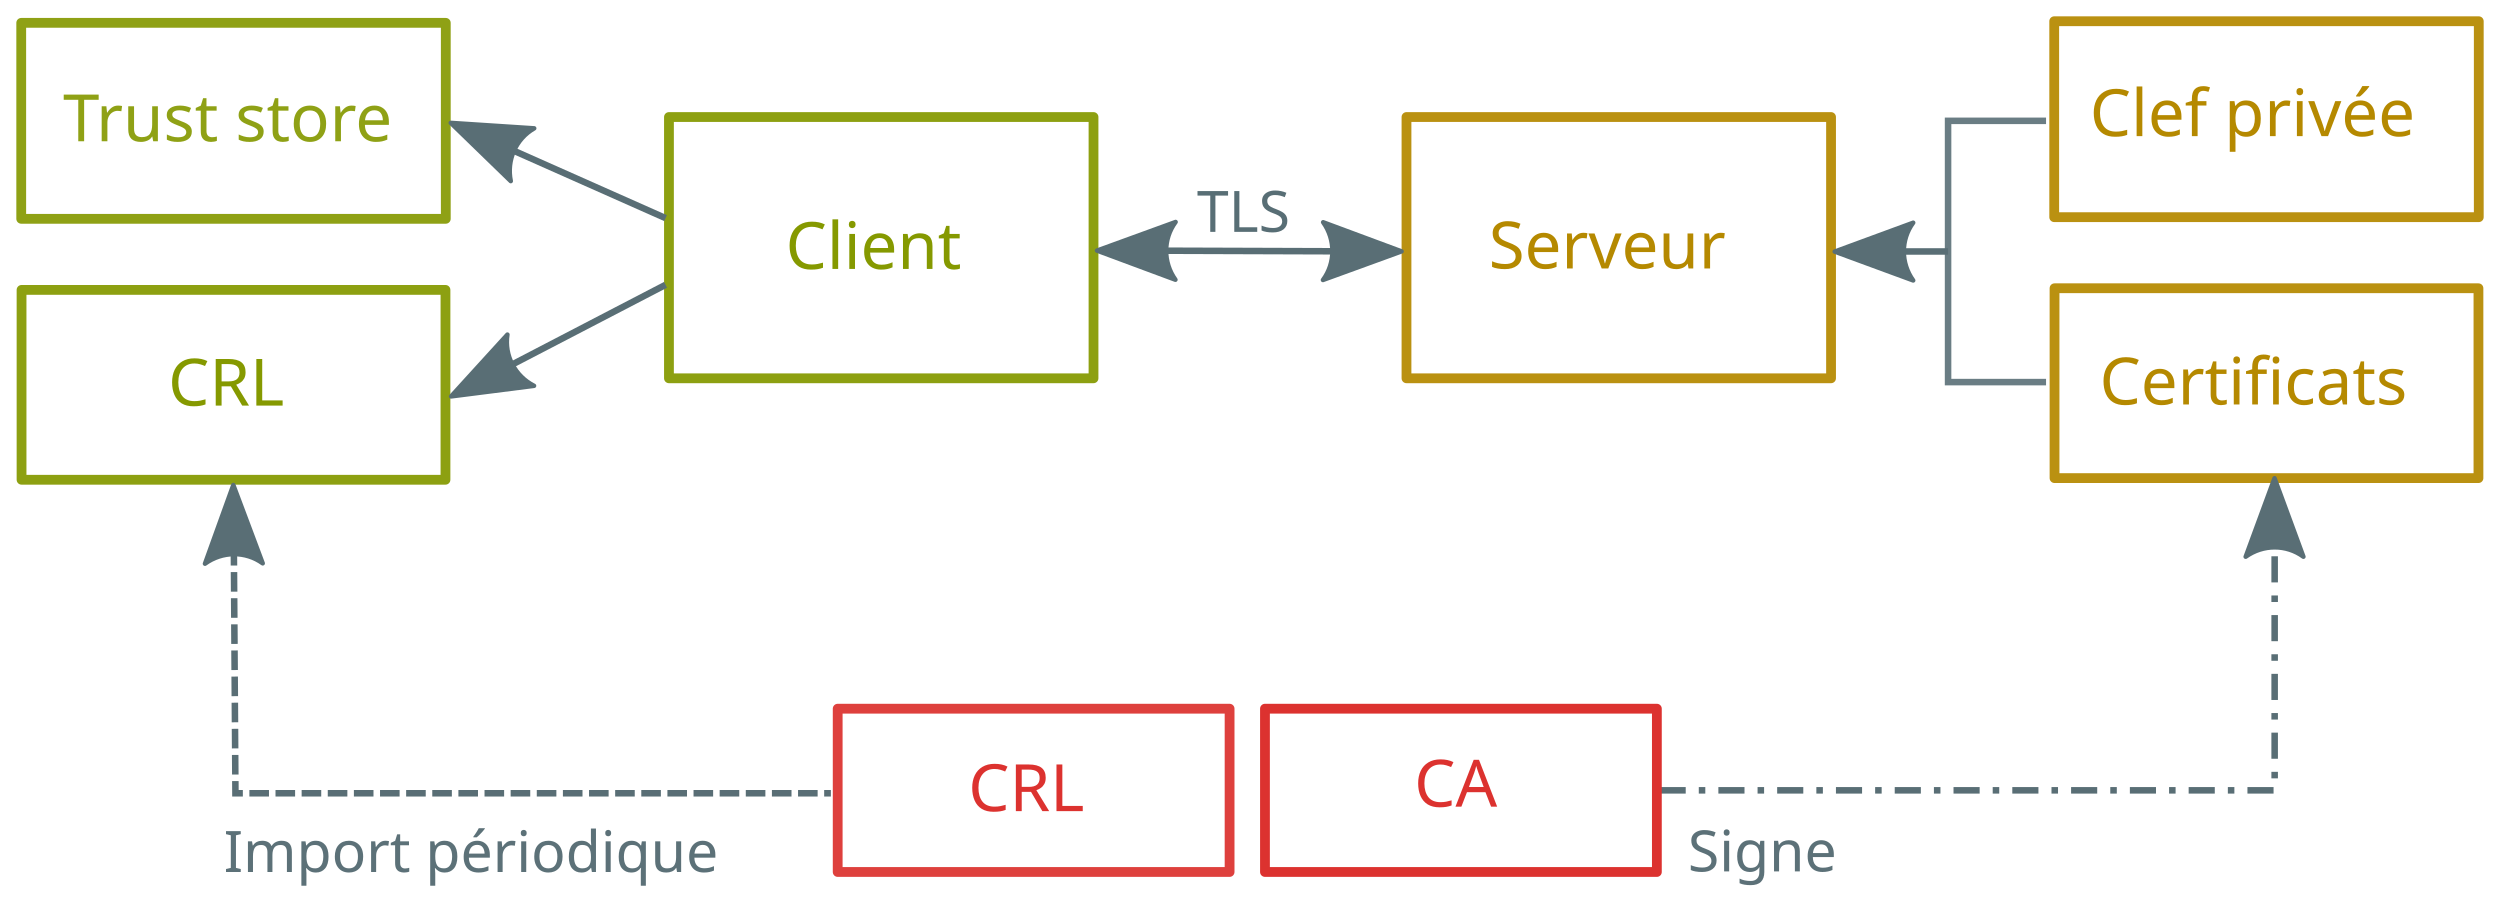
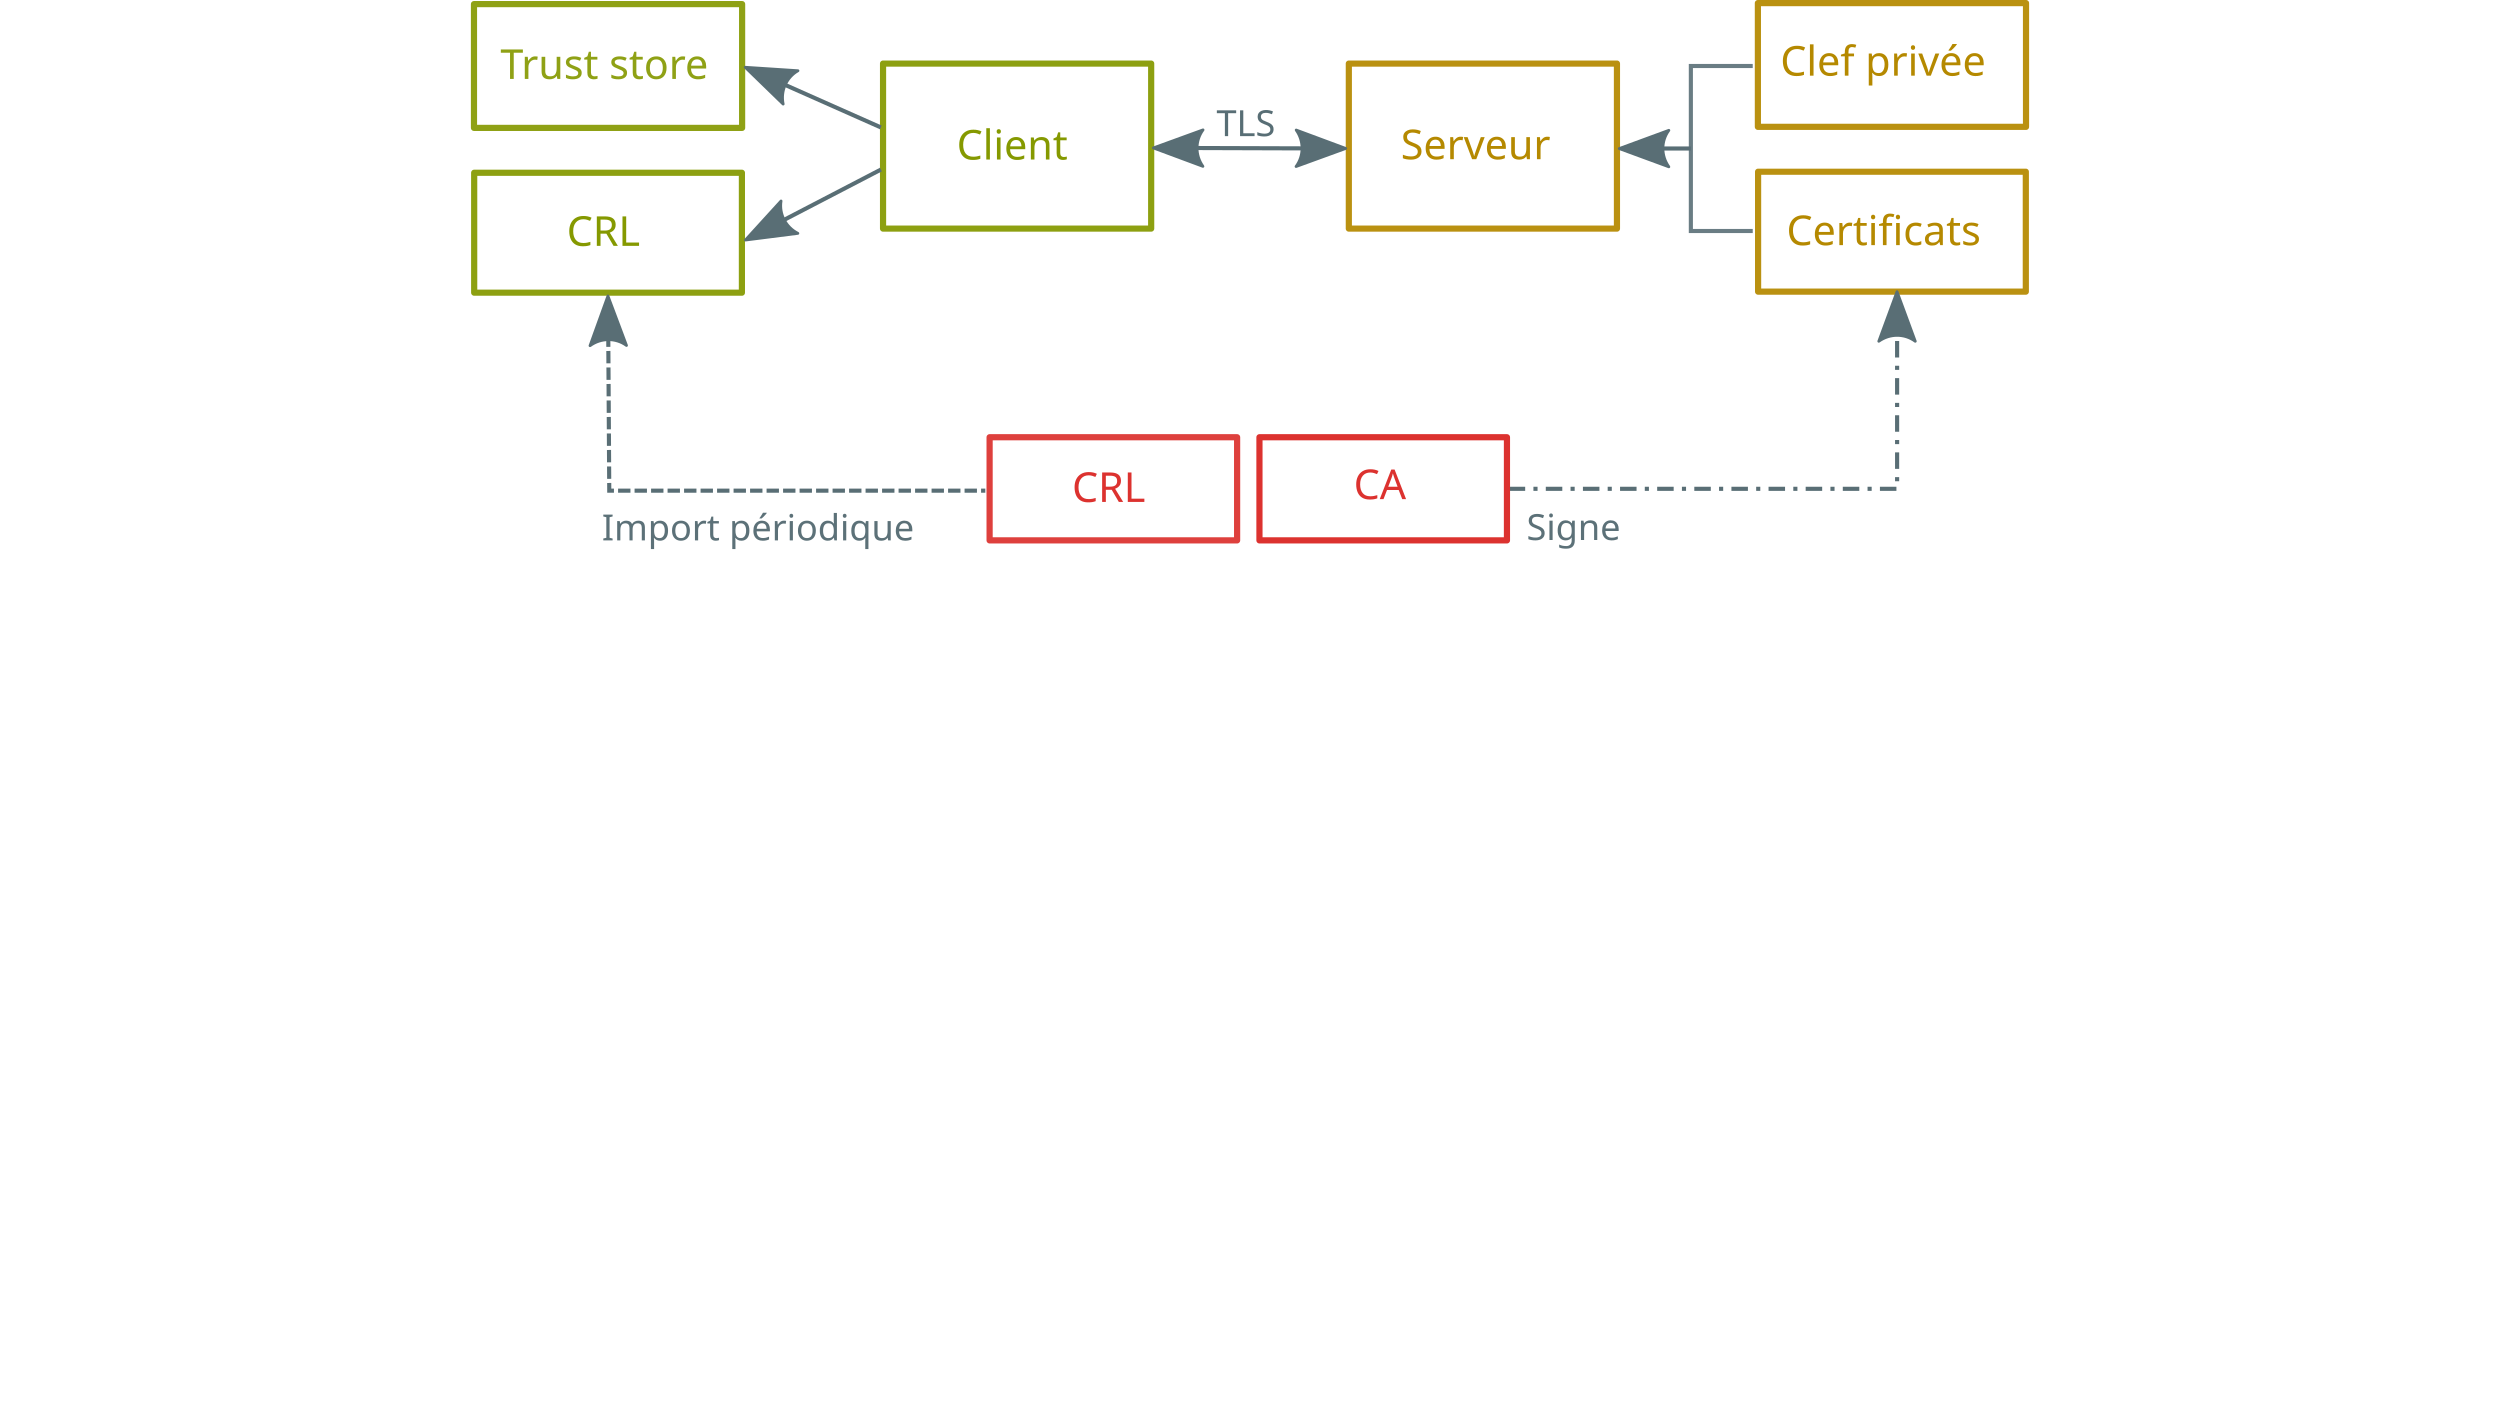
- <svg xmlns="http://www.w3.org/2000/svg" width="765.5" height="275.64" id="svg3413" version="1.1" viewBox="0 0 765.5 275.64">
+ <svg xmlns="http://www.w3.org/2000/svg" width="1600" height="900" id="svg3413" version="1.1" viewBox="0 0 1600 900">
  <defs id="defs3415">
    <marker orient="auto" refY="0" refX="0" id="marker6250" style="overflow:visible">
      <path id="path6252" style="fill:#596e75;fill-opacity:1;fill-rule:evenodd;stroke:#596e75;stroke-width:0.625;stroke-linejoin:round;stroke-opacity:1" d="M 8.719,4.034 -2.207,0.016 8.719,-4.002 c -1.745,2.372 -1.735,5.617 -6e-7,8.035 z" transform="matrix(-1.1,0,0,-1.1,-1.1,0)" />
    </marker>
    <marker orient="auto" refY="0" refX="0" id="marker6150" style="overflow:visible">
      <path id="path6152" style="fill:#596e75;fill-opacity:1;fill-rule:evenodd;stroke:#596e75;stroke-width:0.625;stroke-linejoin:round;stroke-opacity:1" d="M 8.719,4.034 -2.207,0.016 8.719,-4.002 c -1.745,2.372 -1.735,5.617 -6e-7,8.035 z" transform="matrix(1.1,0,0,1.1,1.1,0)" />
    </marker>
    <marker style="overflow:visible" id="marker6050" refX="0" refY="0" orient="auto">
      <path transform="matrix(1.1,0,0,1.1,1.1,0)" d="M 8.719,4.034 -2.207,0.016 8.719,-4.002 c -1.745,2.372 -1.735,5.617 -6e-7,8.035 z" style="fill:#596e75;fill-opacity:1;fill-rule:evenodd;stroke:#596e75;stroke-width:0.625;stroke-linejoin:round;stroke-opacity:1" id="path6052" />
    </marker>
    <marker orient="auto" refY="0" refX="0" id="marker5944" style="overflow:visible">
      <path id="path5946" style="fill:#596e75;fill-opacity:1;fill-rule:evenodd;stroke:#596e75;stroke-width:0.625;stroke-linejoin:round;stroke-opacity:1" d="M 8.719,4.034 -2.207,0.016 8.719,-4.002 c -1.745,2.372 -1.735,5.617 -6e-7,8.035 z" transform="matrix(1.1,0,0,1.1,1.1,0)" />
    </marker>
    <marker style="overflow:visible" id="marker5456" refX="0" refY="0" orient="auto">
      <path transform="matrix(1.1,0,0,1.1,1.1,0)" d="M 8.719,4.034 -2.207,0.016 8.719,-4.002 c -1.745,2.372 -1.735,5.617 -6e-7,8.035 z" style="fill:#596e75;fill-opacity:1;fill-rule:evenodd;stroke:#596e75;stroke-width:0.625;stroke-linejoin:round;stroke-opacity:1" id="path5458" />
    </marker>
    <marker orient="auto" refY="0" refX="0" id="marker5228" style="overflow:visible">
      <path id="path5230" style="fill:#596e75;fill-opacity:1;fill-rule:evenodd;stroke:#596e75;stroke-width:0.625;stroke-linejoin:round;stroke-opacity:1" d="M 8.719,4.034 -2.207,0.016 8.719,-4.002 c -1.745,2.372 -1.735,5.617 -6e-7,8.035 z" transform="matrix(1.1,0,0,1.1,1.1,0)" />
    </marker>
    <marker orient="auto" refY="0" refX="0" id="marker5158" style="overflow:visible">
      <path id="path5160" style="fill:#000000;fill-opacity:1;fill-rule:evenodd;stroke:#000000;stroke-width:0.625;stroke-linejoin:round;stroke-opacity:1" d="M 8.719,4.034 -2.207,0.016 8.719,-4.002 c -1.745,2.372 -1.735,5.617 -6e-7,8.035 z" transform="matrix(1.1,0,0,1.1,1.1,0)" />
    </marker>
    <marker orient="auto" refY="0" refX="0" id="TriangleInL" style="overflow:visible">
      <path id="path4823" d="m 5.77,0 -8.65,5 0,-10 8.65,5 z" style="fill:#000000;fill-opacity:1;fill-rule:evenodd;stroke:#000000;stroke-width:1pt;stroke-opacity:1" transform="scale(-0.8,-0.8)" />
    </marker>
    <marker orient="auto" refY="0" refX="0" id="Arrow2Lstart" style="overflow:visible">
      <path id="path4708" style="fill:#000000;fill-opacity:1;fill-rule:evenodd;stroke:#000000;stroke-width:0.625;stroke-linejoin:round;stroke-opacity:1" d="M 8.719,4.034 -2.207,0.016 8.719,-4.002 c -1.745,2.372 -1.735,5.617 -6e-7,8.035 z" transform="matrix(1.1,0,0,1.1,1.1,0)" />
    </marker>
    <marker orient="auto" refY="0" refX="0" id="Arrow1Sstart" style="overflow:visible">
      <path id="path4702" d="M 0,0 5,-5 -12.5,0 5,5 0,0 Z" style="fill:#000000;fill-opacity:1;fill-rule:evenodd;stroke:#000000;stroke-width:1pt;stroke-opacity:1" transform="matrix(0.2,0,0,0.2,1.2,0)" />
    </marker>
    <marker orient="auto" refY="0" refX="0" id="Arrow1Lstart" style="overflow:visible">
      <path id="path4690" d="M 0,0 5,-5 -12.5,0 5,5 0,0 Z" style="fill:#000000;fill-opacity:1;fill-rule:evenodd;stroke:#000000;stroke-width:1pt;stroke-opacity:1" transform="matrix(0.8,0,0,0.8,10,0)" />
    </marker>
    <marker style="overflow:visible" id="marker5111" refX="0" refY="0" orient="auto">
      <path transform="matrix(-1.1,0,0,-1.1,-1.1,0)" d="M 8.719,4.034 -2.207,0.016 8.719,-4.002 c -1.745,2.372 -1.735,5.617 -6e-7,8.035 z" style="fill:#596e75;fill-opacity:1;fill-rule:evenodd;stroke:#596e75;stroke-width:0.625;stroke-linejoin:round;stroke-opacity:1" id="path5113" />
    </marker>
    <marker style="overflow:visible" id="marker4965" refX="0" refY="0" orient="auto">
      <path transform="matrix(-1.1,0,0,-1.1,-1.1,0)" d="M 8.719,4.034 -2.207,0.016 8.719,-4.002 c -1.745,2.372 -1.735,5.617 -6e-7,8.035 z" style="fill:#586e75;fill-opacity:1;fill-rule:evenodd;stroke:#586e75;stroke-width:0.625;stroke-linejoin:round;stroke-opacity:1" id="path4967" />
    </marker>
    <marker orient="auto" refY="0" refX="0" id="marker5035" style="overflow:visible">
      <path id="path5037" style="fill:#586e75;fill-opacity:1;fill-rule:evenodd;stroke:#586e75;stroke-width:0.625;stroke-linejoin:round;stroke-opacity:1" d="M 8.719,4.034 -2.207,0.016 8.719,-4.002 c -1.745,2.372 -1.735,5.617 -6e-7,8.035 z" transform="matrix(-1.1,0,0,-1.1,-1.1,0)" />
    </marker>
  </defs>
-   <g id="layer1" transform="translate(-3.5,-23)" style="display:inline">
-     <rect style="opacity:0.93;fill:none;fill-opacity:1;fill-rule:evenodd;stroke:#b58900;stroke-width:3;stroke-linecap:round;stroke-linejoin:round;stroke-miterlimit:4;stroke-dasharray:none;stroke-dashoffset:0;stroke-opacity:1" id="rect3444-6" width="130" height="60" x="-762.5" y="29.5" transform="scale(-1,1)" />
-     <rect style="opacity:0.93;fill:none;fill-opacity:1;fill-rule:evenodd;stroke:#b58900;stroke-width:3;stroke-linecap:round;stroke-linejoin:round;stroke-miterlimit:4;stroke-dasharray:none;stroke-dashoffset:0;stroke-opacity:1" id="rect3446-7" width="129.803" height="58.136" x="-762.401" y="111.265" transform="scale(-1,1)" />
-     <g id="g4679">
+   <g id="layer1" transform="translate(-3.5,601.3599)" style="display:inline">
+     <rect style="opacity:0.93;fill:none;fill-opacity:1;fill-rule:evenodd;stroke:#b58900;stroke-width:3.96;stroke-linecap:round;stroke-linejoin:round;stroke-miterlimit:4;stroke-dasharray:none;stroke-dashoffset:0;stroke-opacity:1" id="rect3444-6" width="171.6" height="79.2" x="-1300.15" y="-599.38" transform="scale(-1,1)" />
+     <rect style="opacity:0.93;fill:none;fill-opacity:1;fill-rule:evenodd;stroke:#b58900;stroke-width:3.96;stroke-linecap:round;stroke-linejoin:round;stroke-miterlimit:4;stroke-dasharray:none;stroke-dashoffset:0;stroke-opacity:1" id="rect3446-7" width="171.34" height="76.74" x="-1300.02" y="-491.45" transform="scale(-1,1)" />
+     <g id="g4679" transform="matrix(1.32,0,0,1.32,293.65,-638.3198)">
      <rect y="58.833" x="208.333" height="80" width="130" id="rect3442" style="opacity:0.93;fill:none;fill-opacity:1;fill-rule:evenodd;stroke:#859900;stroke-width:3;stroke-linecap:round;stroke-linejoin:round;stroke-miterlimit:4;stroke-dasharray:none;stroke-dashoffset:0;stroke-opacity:1" />
      <text id="text4642" y="105.357" x="244.051" style="font-style:normal;font-variant:normal;font-weight:normal;font-stretch:normal;font-size:20px;line-height:125%;font-family:Sans;-inkscape-font-specification:'Sans, Normal';text-align:start;letter-spacing:0px;word-spacing:0px;writing-mode:lr-tb;text-anchor:start;fill:#859900;fill-opacity:1;stroke:none;stroke-width:1px;stroke-linecap:butt;stroke-linejoin:miter;stroke-opacity:1" xml:space="preserve">
        <tspan y="105.357" x="244.051" id="tspan4644">Client</tspan>
      </text>
    </g>
-     <g id="g4674" transform="translate(0,0.5000076)">
+     <g id="g4674" transform="matrix(1.32,0,0,1.32,293.65,-637.6598)">
      <rect transform="scale(-1,1)" y="58.333" x="-564.167" height="80" width="130" id="rect3442-3" style="opacity:0.93;fill:none;fill-opacity:1;fill-rule:evenodd;stroke:#b58900;stroke-width:3;stroke-linecap:round;stroke-linejoin:round;stroke-miterlimit:4;stroke-dasharray:none;stroke-dashoffset:0;stroke-opacity:1" />
      <text id="text4646" y="104.704" x="459.357" style="font-style:normal;font-variant:normal;font-weight:normal;font-stretch:normal;font-size:20px;line-height:125%;font-family:Sans;-inkscape-font-specification:'Sans, Normal';text-align:start;letter-spacing:0px;word-spacing:0px;writing-mode:lr-tb;text-anchor:start;fill:#b58900;fill-opacity:1;stroke:none;stroke-width:1px;stroke-linecap:butt;stroke-linejoin:miter;stroke-opacity:1" xml:space="preserve">
        <tspan y="104.704" x="459.357" id="tspan4648">Serveur</tspan>
      </text>
    </g>
-     <text xml:space="preserve" style="font-style:normal;font-variant:normal;font-weight:normal;font-stretch:normal;font-size:20px;line-height:125%;font-family:Sans;-inkscape-font-specification:'Sans, Normal';text-align:start;letter-spacing:0px;word-spacing:0px;writing-mode:lr-tb;text-anchor:start;fill:#b58900;fill-opacity:1;stroke:none;stroke-width:1px;stroke-linecap:butt;stroke-linejoin:miter;stroke-opacity:1" x="643.389" y="64.678" id="text4666">
-       <tspan id="tspan4668" x="643.389" y="64.678">Clef privée</tspan>
+     <text xml:space="preserve" style="font-style:normal;font-variant:normal;font-weight:normal;font-stretch:normal;font-size:26.4px;line-height:125%;font-family:Sans;-inkscape-font-specification:'Sans, Normal';text-align:start;letter-spacing:0px;word-spacing:0px;writing-mode:lr-tb;text-anchor:start;fill:#b58900;fill-opacity:1;stroke:none;stroke-width:1px;stroke-linecap:butt;stroke-linejoin:miter;stroke-opacity:1" x="1142.923" y="-552.945" id="text4666">
+       <tspan id="tspan4668" x="1142.923" y="-552.945">Clef privée</tspan>
    </text>
-     <text xml:space="preserve" style="font-style:normal;font-variant:normal;font-weight:normal;font-stretch:normal;font-size:20px;line-height:125%;font-family:Sans;-inkscape-font-specification:'Sans, Normal';text-align:start;letter-spacing:0px;word-spacing:0px;writing-mode:lr-tb;text-anchor:start;fill:#b58900;fill-opacity:1;stroke:none;stroke-width:1px;stroke-linecap:butt;stroke-linejoin:miter;stroke-opacity:1" x="646.377" y="146.857" id="text4670">
-       <tspan id="tspan4672" x="646.377" y="146.857">Certificats</tspan>
+     <text xml:space="preserve" style="font-style:normal;font-variant:normal;font-weight:normal;font-stretch:normal;font-size:26.4px;line-height:125%;font-family:Sans;-inkscape-font-specification:'Sans, Normal';text-align:start;letter-spacing:0px;word-spacing:0px;writing-mode:lr-tb;text-anchor:start;fill:#b58900;fill-opacity:1;stroke:none;stroke-width:1px;stroke-linecap:butt;stroke-linejoin:miter;stroke-opacity:1" x="1146.868" y="-444.468" id="text4670">
+       <tspan id="tspan4672" x="1146.868" y="-444.468">Certificats</tspan>
    </text>
-     <path style="fill:none;fill-rule:evenodd;stroke:#596e75;stroke-width:2;stroke-linecap:butt;stroke-linejoin:miter;stroke-miterlimit:4;stroke-dasharray:none;stroke-opacity:1;marker-start:url(#marker5456)" d="M 567.938,100 600,100" id="path5446" />
-     <path style="fill:none;fill-rule:evenodd;stroke:#596e76;stroke-width:2;stroke-linecap:butt;stroke-linejoin:miter;stroke-miterlimit:4;stroke-dasharray:none;stroke-opacity:0.898" d="m 630,60 -30,0 0,80 30,0" id="path5448" />
-     <text xml:space="preserve" style="font-style:normal;font-variant:normal;font-weight:normal;font-stretch:normal;font-size:20px;line-height:125%;font-family:Sans;-inkscape-font-specification:'Sans, Normal';text-align:start;letter-spacing:0px;word-spacing:0px;writing-mode:lr-tb;text-anchor:start;opacity:1;fill:#dc322f;fill-opacity:1;stroke:none;stroke-width:1px;stroke-linecap:butt;stroke-linejoin:miter;stroke-opacity:1" x="436.522" y="270" id="text4571">
-       <tspan id="tspan4573" x="436.522" y="270">CA</tspan>
+     <path style="fill:none;fill-rule:evenodd;stroke:#596e75;stroke-width:2.64;stroke-linecap:butt;stroke-linejoin:miter;stroke-miterlimit:4;stroke-dasharray:none;stroke-opacity:1;marker-start:url(#marker5456)" d="m 1043.328,-506.32 42.322,0" id="path5446" />
+     <path style="fill:none;fill-rule:evenodd;stroke:#596e76;stroke-width:2.64;stroke-linecap:butt;stroke-linejoin:miter;stroke-miterlimit:4;stroke-dasharray:none;stroke-opacity:0.898" d="m 1125.25,-559.12 -39.6,0 0,105.6 39.6,0" id="path5448" />
+     <text xml:space="preserve" style="font-style:normal;font-variant:normal;font-weight:normal;font-stretch:normal;font-size:26.4px;line-height:125%;font-family:Sans;-inkscape-font-specification:'Sans, Normal';text-align:start;letter-spacing:0px;word-spacing:0px;writing-mode:lr-tb;text-anchor:start;opacity:1;fill:#dc322f;fill-opacity:1;stroke:none;stroke-width:1px;stroke-linecap:butt;stroke-linejoin:miter;stroke-opacity:1" x="869.859" y="-281.92" id="text4571">
+       <tspan id="tspan4573" x="869.859" y="-281.92">CA</tspan>
    </text>
-     <path style="fill:none;fill-rule:evenodd;stroke:#596e75;stroke-width:2;stroke-linecap:butt;stroke-linejoin:miter;stroke-miterlimit:4;stroke-dasharray:8, 4, 2, 4;stroke-dashoffset:0;stroke-opacity:1;marker-end:url(#marker6250)" d="M 511.667,265 700,265 l 0,-92.917" id="path4575" />
-     <rect style="opacity:1;fill:none;fill-opacity:1;fill-rule:evenodd;stroke:#dc322f;stroke-width:3;stroke-linecap:round;stroke-linejoin:round;stroke-miterlimit:4;stroke-dasharray:none;stroke-dashoffset:0;stroke-opacity:1" id="rect3469-8" width="120" height="50" x="390.833" y="240" />
-     <text xml:space="preserve" style="font-style:normal;font-variant:normal;font-weight:normal;font-stretch:normal;font-size:17.5px;line-height:125%;font-family:Sans;-inkscape-font-specification:'Sans, Normal';text-align:start;letter-spacing:0px;word-spacing:0px;writing-mode:lr-tb;text-anchor:start;fill:#596e75;fill-opacity:0.98;stroke:none;stroke-width:1px;stroke-linecap:butt;stroke-linejoin:miter;stroke-opacity:1" x="520.333" y="289.833" id="text8648-8">
-       <tspan id="tspan8650-9" x="520.333" y="289.833">Signe</tspan>
+     <path style="fill:none;fill-rule:evenodd;stroke:#596e75;stroke-width:2.64;stroke-linecap:butt;stroke-linejoin:miter;stroke-miterlimit:4;stroke-dasharray:10.56, 5.28, 2.64, 5.28;stroke-dashoffset:0;stroke-opacity:1;marker-end:url(#marker6250)" d="m 969.05,-288.52 248.6,0 0,-122.65" id="path4575" />
+     <rect style="opacity:1;fill:none;fill-opacity:1;fill-rule:evenodd;stroke:#dc322f;stroke-width:3.96;stroke-linecap:round;stroke-linejoin:round;stroke-miterlimit:4;stroke-dasharray:none;stroke-dashoffset:0;stroke-opacity:1" id="rect3469-8" width="158.4" height="66" x="809.55" y="-321.52" />
+     <text xml:space="preserve" style="font-style:normal;font-variant:normal;font-weight:normal;font-stretch:normal;font-size:23.1px;line-height:125%;font-family:Sans;-inkscape-font-specification:'Sans, Normal';text-align:start;letter-spacing:0px;word-spacing:0px;writing-mode:lr-tb;text-anchor:start;fill:#596e75;fill-opacity:0.98;stroke:none;stroke-width:1px;stroke-linecap:butt;stroke-linejoin:miter;stroke-opacity:1" x="980.49" y="-255.74" id="text8648-8">
+       <tspan id="tspan8650-9" x="980.49" y="-255.74">Signe</tspan>
    </text>
  </g>
-   <g id="layer2" style="display:inline">
-     <rect transform="translate(-3.5,-23)" style="display:inline;opacity:0.93;fill:none;fill-opacity:1;fill-rule:evenodd;stroke:#dc322f;stroke-width:3;stroke-linecap:round;stroke-linejoin:round;stroke-miterlimit:4;stroke-dasharray:none;stroke-dashoffset:0;stroke-opacity:1" id="rect3469" width="120" height="50" x="260" y="240" />
-     <text transform="translate(-3.5,-23)" xml:space="preserve" style="font-style:normal;font-variant:normal;font-weight:normal;font-stretch:normal;font-size:20px;line-height:125%;font-family:Sans;-inkscape-font-specification:'Sans, Normal';text-align:start;letter-spacing:0px;word-spacing:0px;writing-mode:lr-tb;text-anchor:start;display:inline;fill:#dc322f;fill-opacity:1;stroke:none;stroke-width:1px;stroke-linecap:butt;stroke-linejoin:miter;stroke-opacity:1" x="299.976" y="271.37" id="text4658">
-       <tspan id="tspan4660" x="299.976" y="271.37">CRL</tspan>
+   <g id="layer2" style="display:inline" transform="translate(0,624.3599)">
+     <rect style="display:inline;opacity:0.93;fill:none;fill-opacity:1;fill-rule:evenodd;stroke:#dc322f;stroke-width:3.96;stroke-linecap:round;stroke-linejoin:round;stroke-miterlimit:4;stroke-dasharray:none;stroke-dashoffset:0;stroke-opacity:1" id="rect3469" width="158.4" height="66" x="633.35" y="-344.52" />
+     <text xml:space="preserve" style="font-style:normal;font-variant:normal;font-weight:normal;font-stretch:normal;font-size:26.4px;line-height:125%;font-family:Sans;-inkscape-font-specification:'Sans, Normal';text-align:start;letter-spacing:0px;word-spacing:0px;writing-mode:lr-tb;text-anchor:start;display:inline;fill:#dc322f;fill-opacity:1;stroke:none;stroke-width:1px;stroke-linecap:butt;stroke-linejoin:miter;stroke-opacity:1" x="686.118" y="-303.111" id="text4658">
+       <tspan id="tspan4660" x="686.118" y="-303.111">CRL</tspan>
    </text>
  </g>
-   <g id="layer3" style="display:inline">
-     <rect transform="translate(-3.5,-23)" style="display:inline;opacity:0.93;fill:none;fill-opacity:1;fill-rule:evenodd;stroke:#859900;stroke-width:3;stroke-linecap:round;stroke-linejoin:round;stroke-miterlimit:4;stroke-dasharray:none;stroke-dashoffset:0;stroke-opacity:1" id="rect3446" width="129.803" height="58.136" x="10.099" y="111.765" />
-     <text transform="translate(-3.5,-23)" xml:space="preserve" style="font-style:normal;font-variant:normal;font-weight:normal;font-stretch:normal;font-size:20px;line-height:125%;font-family:Sans;-inkscape-font-specification:'Sans, Normal';text-align:start;letter-spacing:0px;word-spacing:0px;writing-mode:lr-tb;text-anchor:start;display:inline;fill:#859900;fill-opacity:1;stroke:none;stroke-width:1px;stroke-linecap:butt;stroke-linejoin:miter;stroke-opacity:1" x="54.976" y="147.204" id="text4654">
-       <tspan id="tspan4656" x="54.976" y="147.204">CRL</tspan>
+   <g id="layer3" style="display:inline" transform="translate(0,624.3599)">
+     <rect style="display:inline;opacity:0.93;fill:none;fill-opacity:1;fill-rule:evenodd;stroke:#859900;stroke-width:3.96;stroke-linecap:round;stroke-linejoin:round;stroke-miterlimit:4;stroke-dasharray:none;stroke-dashoffset:0;stroke-opacity:1" id="rect3446" width="171.34" height="76.74" x="303.48" y="-513.79" />
+     <text xml:space="preserve" style="font-style:normal;font-variant:normal;font-weight:normal;font-stretch:normal;font-size:26.4px;line-height:125%;font-family:Sans;-inkscape-font-specification:'Sans, Normal';text-align:start;letter-spacing:0px;word-spacing:0px;writing-mode:lr-tb;text-anchor:start;display:inline;fill:#859900;fill-opacity:1;stroke:none;stroke-width:1px;stroke-linecap:butt;stroke-linejoin:miter;stroke-opacity:1" x="362.718" y="-467.011" id="text4654">
+       <tspan id="tspan4656" x="362.718" y="-467.011">CRL</tspan>
    </text>
-     <path transform="translate(-3.5,-23)" style="display:inline;fill:none;fill-rule:evenodd;stroke:#596e75;stroke-width:2;stroke-linecap:butt;stroke-linejoin:miter;stroke-miterlimit:4;stroke-dasharray:6, 2;stroke-dashoffset:0;stroke-opacity:1;marker-start:url(#marker5944)" d="m 75,174.167 0.589,91.726 182.327,0" id="path5934" />
-     <text transform="translate(-3.5,-23)" xml:space="preserve" style="font-style:normal;font-variant:normal;font-weight:normal;font-stretch:normal;font-size:17.5px;line-height:125%;font-family:Sans;-inkscape-font-specification:'Sans, Normal';text-align:start;letter-spacing:0px;word-spacing:0px;writing-mode:lr-tb;text-anchor:start;display:inline;fill:#596e75;fill-opacity:0.98;stroke:none;stroke-width:1px;stroke-linecap:butt;stroke-linejoin:miter;stroke-opacity:1" x="72" y="290" id="text8648">
-       <tspan id="tspan8650" x="72" y="290">Import périodique</tspan>
+     <path style="display:inline;fill:none;fill-rule:evenodd;stroke:#596e75;stroke-width:2.64;stroke-linecap:butt;stroke-linejoin:miter;stroke-miterlimit:4;stroke-dasharray:7.92, 2.64;stroke-dashoffset:0;stroke-opacity:1;marker-start:url(#marker5944)" d="m 389.15,-431.42 0.778,121.078 240.672,0" id="path5934" />
+     <text xml:space="preserve" style="font-style:normal;font-variant:normal;font-weight:normal;font-stretch:normal;font-size:23.1px;line-height:125%;font-family:Sans;-inkscape-font-specification:'Sans, Normal';text-align:start;letter-spacing:0px;word-spacing:0px;writing-mode:lr-tb;text-anchor:start;display:inline;fill:#596e75;fill-opacity:0.98;stroke:none;stroke-width:1px;stroke-linecap:butt;stroke-linejoin:miter;stroke-opacity:1" x="385.19" y="-278.52" id="text8648">
+       <tspan id="tspan8650" x="385.19" y="-278.52">Import périodique</tspan>
    </text>
  </g>
-   <g id="layer4" style="display:inline">
-     <rect transform="translate(-3.5,-23)" style="display:inline;opacity:0.915;fill:none;fill-opacity:1;fill-rule:evenodd;stroke:#859900;stroke-width:3;stroke-linecap:round;stroke-linejoin:round;stroke-miterlimit:4;stroke-dasharray:none;stroke-dashoffset:0;stroke-opacity:1" id="rect3444" width="130" height="60" x="10" y="30" />
-     <text transform="translate(-3.5,-23)" xml:space="preserve" style="font-style:normal;font-variant:normal;font-weight:normal;font-stretch:normal;font-size:20px;line-height:125%;font-family:Sans;-inkscape-font-specification:'Sans, Normal';text-align:start;letter-spacing:0px;word-spacing:0px;writing-mode:lr-tb;text-anchor:start;display:inline;opacity:0.915;fill:#859900;fill-opacity:1;stroke:none;stroke-width:1px;stroke-linecap:butt;stroke-linejoin:miter;stroke-opacity:1" x="22.808" y="66.255" id="text4650">
-       <tspan id="tspan4652" x="22.808" y="66.255">Trust store</tspan>
+   <g id="layer4" style="display:inline" transform="translate(0,624.3599)">
+     <rect style="display:inline;opacity:0.915;fill:none;fill-opacity:1;fill-rule:evenodd;stroke:#859900;stroke-width:3.96;stroke-linecap:round;stroke-linejoin:round;stroke-miterlimit:4;stroke-dasharray:none;stroke-dashoffset:0;stroke-opacity:1" id="rect3444" width="171.6" height="79.2" x="303.35" y="-621.72" />
+     <text xml:space="preserve" style="font-style:normal;font-variant:normal;font-weight:normal;font-stretch:normal;font-size:26.4px;line-height:125%;font-family:Sans;-inkscape-font-specification:'Sans, Normal';text-align:start;letter-spacing:0px;word-spacing:0px;writing-mode:lr-tb;text-anchor:start;display:inline;opacity:0.915;fill:#859900;fill-opacity:1;stroke:none;stroke-width:1px;stroke-linecap:butt;stroke-linejoin:miter;stroke-opacity:1" x="320.256" y="-573.863" id="text4650">
+       <tspan id="tspan4652" x="320.256" y="-573.863">Trust store</tspan>
    </text>
-     <path transform="translate(-3.5,-23)" style="display:inline;fill:none;fill-rule:evenodd;stroke:#596e75;stroke-width:2;stroke-linecap:butt;stroke-linejoin:miter;stroke-miterlimit:4;stroke-dasharray:none;stroke-opacity:1;marker-start:url(#marker6050)" d="m 143.958,61.667 63.333,28.125" id="path5930" />
-     <path transform="translate(-3.5,-23)" style="display:inline;fill:none;fill-rule:evenodd;stroke:#596e75;stroke-width:2;stroke-linecap:butt;stroke-linejoin:miter;stroke-miterlimit:4;stroke-dasharray:none;stroke-opacity:1;marker-start:url(#marker5228);marker-end:url(#marker5111)" d="M 342.062,99.705 430,100" id="path4684" />
-     <text transform="translate(-3.5,-23)" xml:space="preserve" style="font-style:normal;font-variant:normal;font-weight:normal;font-stretch:normal;font-size:17.5px;line-height:125%;font-family:Sans;-inkscape-font-specification:'Sans, Normal';text-align:start;letter-spacing:0px;word-spacing:0px;writing-mode:lr-tb;text-anchor:start;display:inline;fill:#586e75;fill-opacity:1;stroke:none;stroke-width:1px;stroke-linecap:butt;stroke-linejoin:miter;stroke-opacity:1" x="370" y="94" id="text5364">
-       <tspan id="tspan5366" x="370" y="94">TLS</tspan>
+     <path style="display:inline;fill:none;fill-rule:evenodd;stroke:#596e75;stroke-width:2.64;stroke-linecap:butt;stroke-linejoin:miter;stroke-miterlimit:4;stroke-dasharray:none;stroke-opacity:1;marker-start:url(#marker6050)" d="m 480.175,-579.92 83.6,37.125" id="path5930" />
+     <path style="display:inline;fill:none;fill-rule:evenodd;stroke:#596e75;stroke-width:2.64;stroke-linecap:butt;stroke-linejoin:miter;stroke-miterlimit:4;stroke-dasharray:none;stroke-opacity:1;marker-start:url(#marker5228);marker-end:url(#marker5111)" d="M 741.672,-529.709 857.75,-529.32" id="path4684" />
+     <text xml:space="preserve" style="font-style:normal;font-variant:normal;font-weight:normal;font-stretch:normal;font-size:23.1px;line-height:125%;font-family:Sans;-inkscape-font-specification:'Sans, Normal';text-align:start;letter-spacing:0px;word-spacing:0px;writing-mode:lr-tb;text-anchor:start;display:inline;fill:#586e75;fill-opacity:1;stroke:none;stroke-width:1px;stroke-linecap:butt;stroke-linejoin:miter;stroke-opacity:1" x="778.55" y="-537.24" id="text5364">
+       <tspan id="tspan5366" x="778.55" y="-537.24">TLS</tspan>
    </text>
  </g>
-   <g id="layer5" style="display:inline">
-     <path transform="translate(-3.5,-23)" style="display:inline;fill:none;fill-rule:evenodd;stroke:#596e75;stroke-width:2;stroke-linecap:butt;stroke-linejoin:miter;stroke-miterlimit:4;stroke-dasharray:none;stroke-opacity:1;marker-start:url(#marker6150)" d="m 143.958,143.125 63.333,-32.917" id="path5932" />
+   <g id="layer5" style="display:inline" transform="translate(0,624.3599)">
+     <path style="display:inline;fill:none;fill-rule:evenodd;stroke:#596e75;stroke-width:2.64;stroke-linecap:butt;stroke-linejoin:miter;stroke-miterlimit:4;stroke-dasharray:none;stroke-opacity:1;marker-start:url(#marker6150)" d="m 480.175,-472.395 83.6,-43.45" id="path5932" />
  </g>
</svg>
